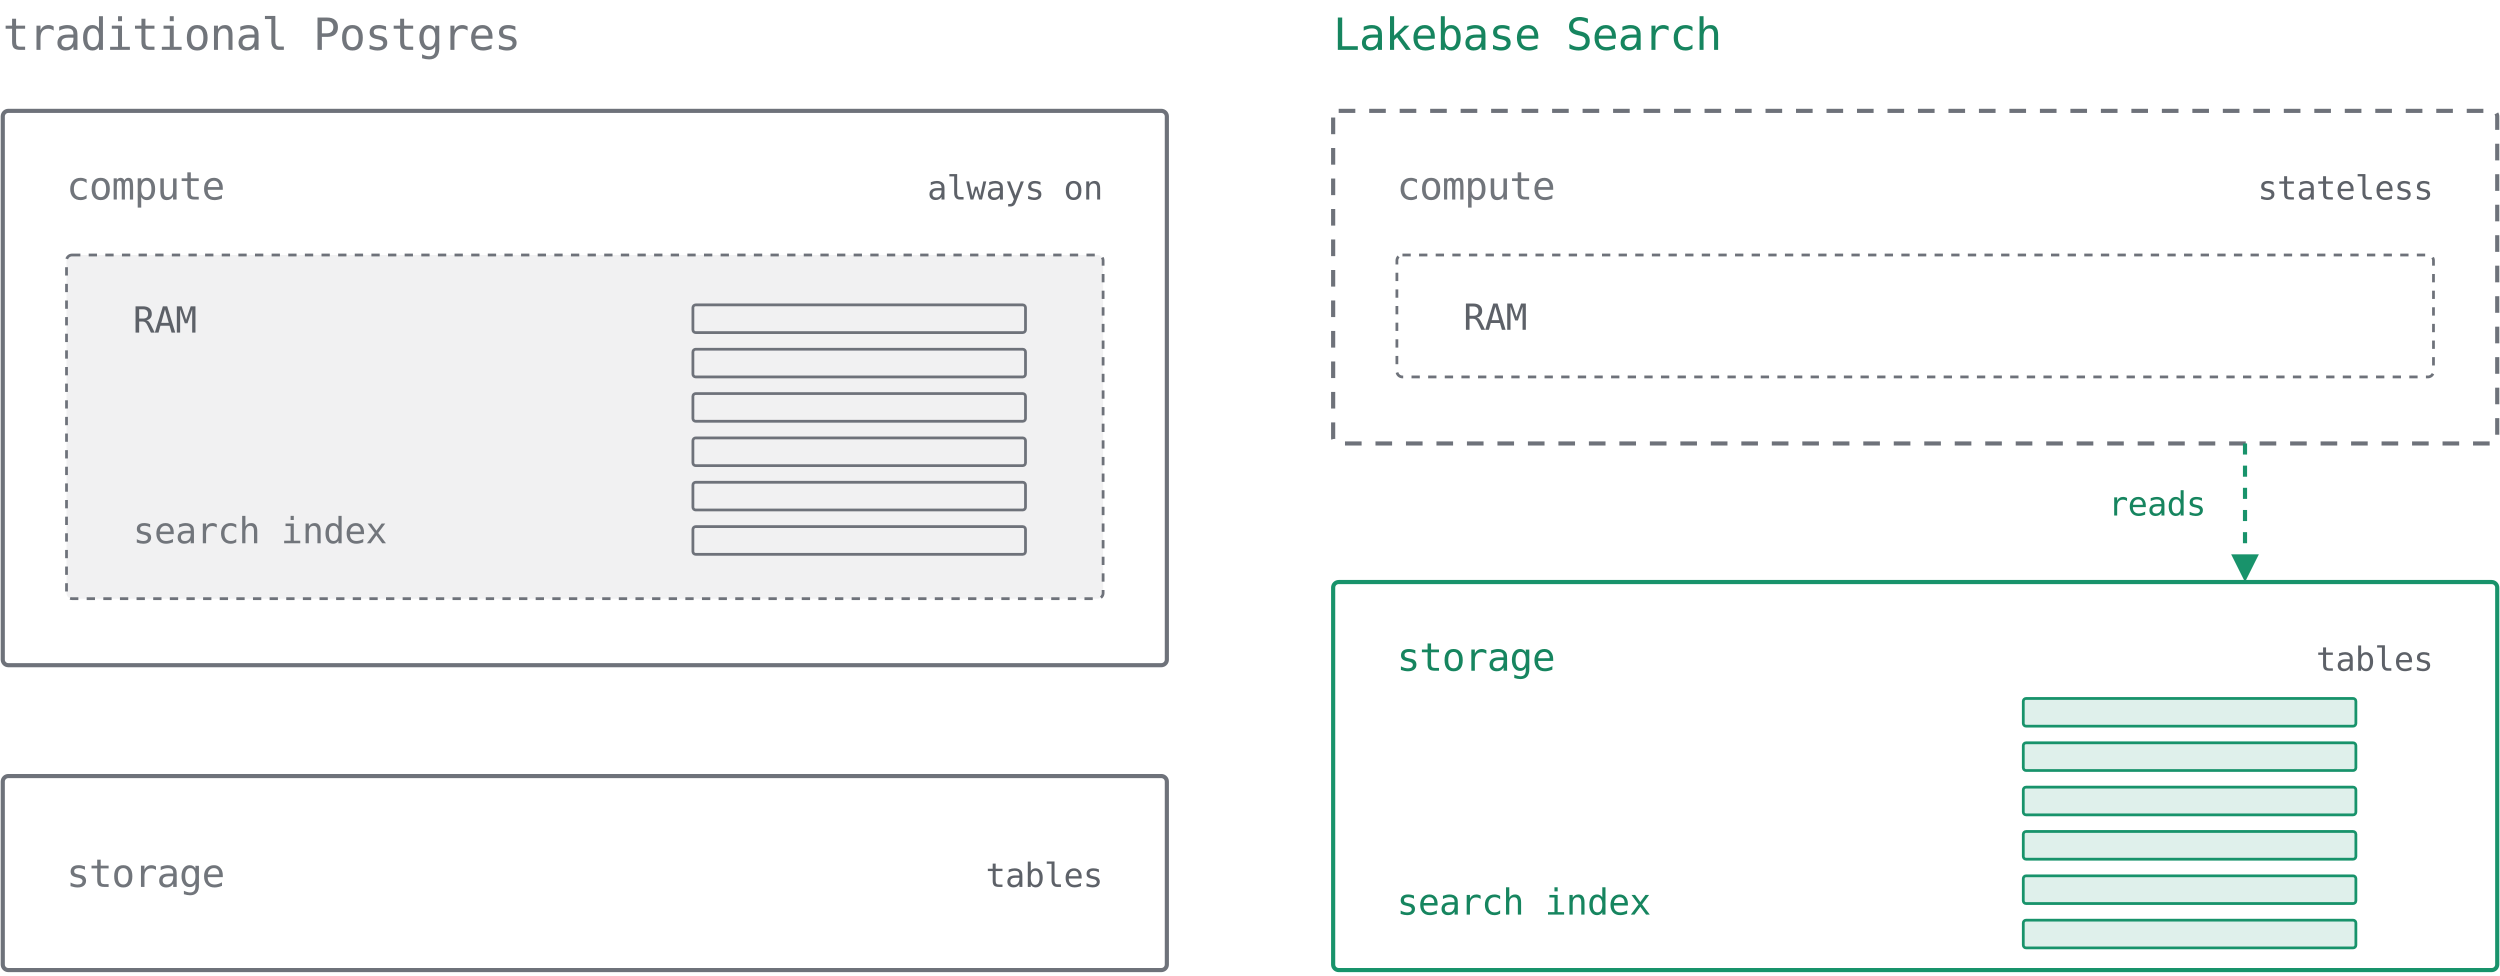
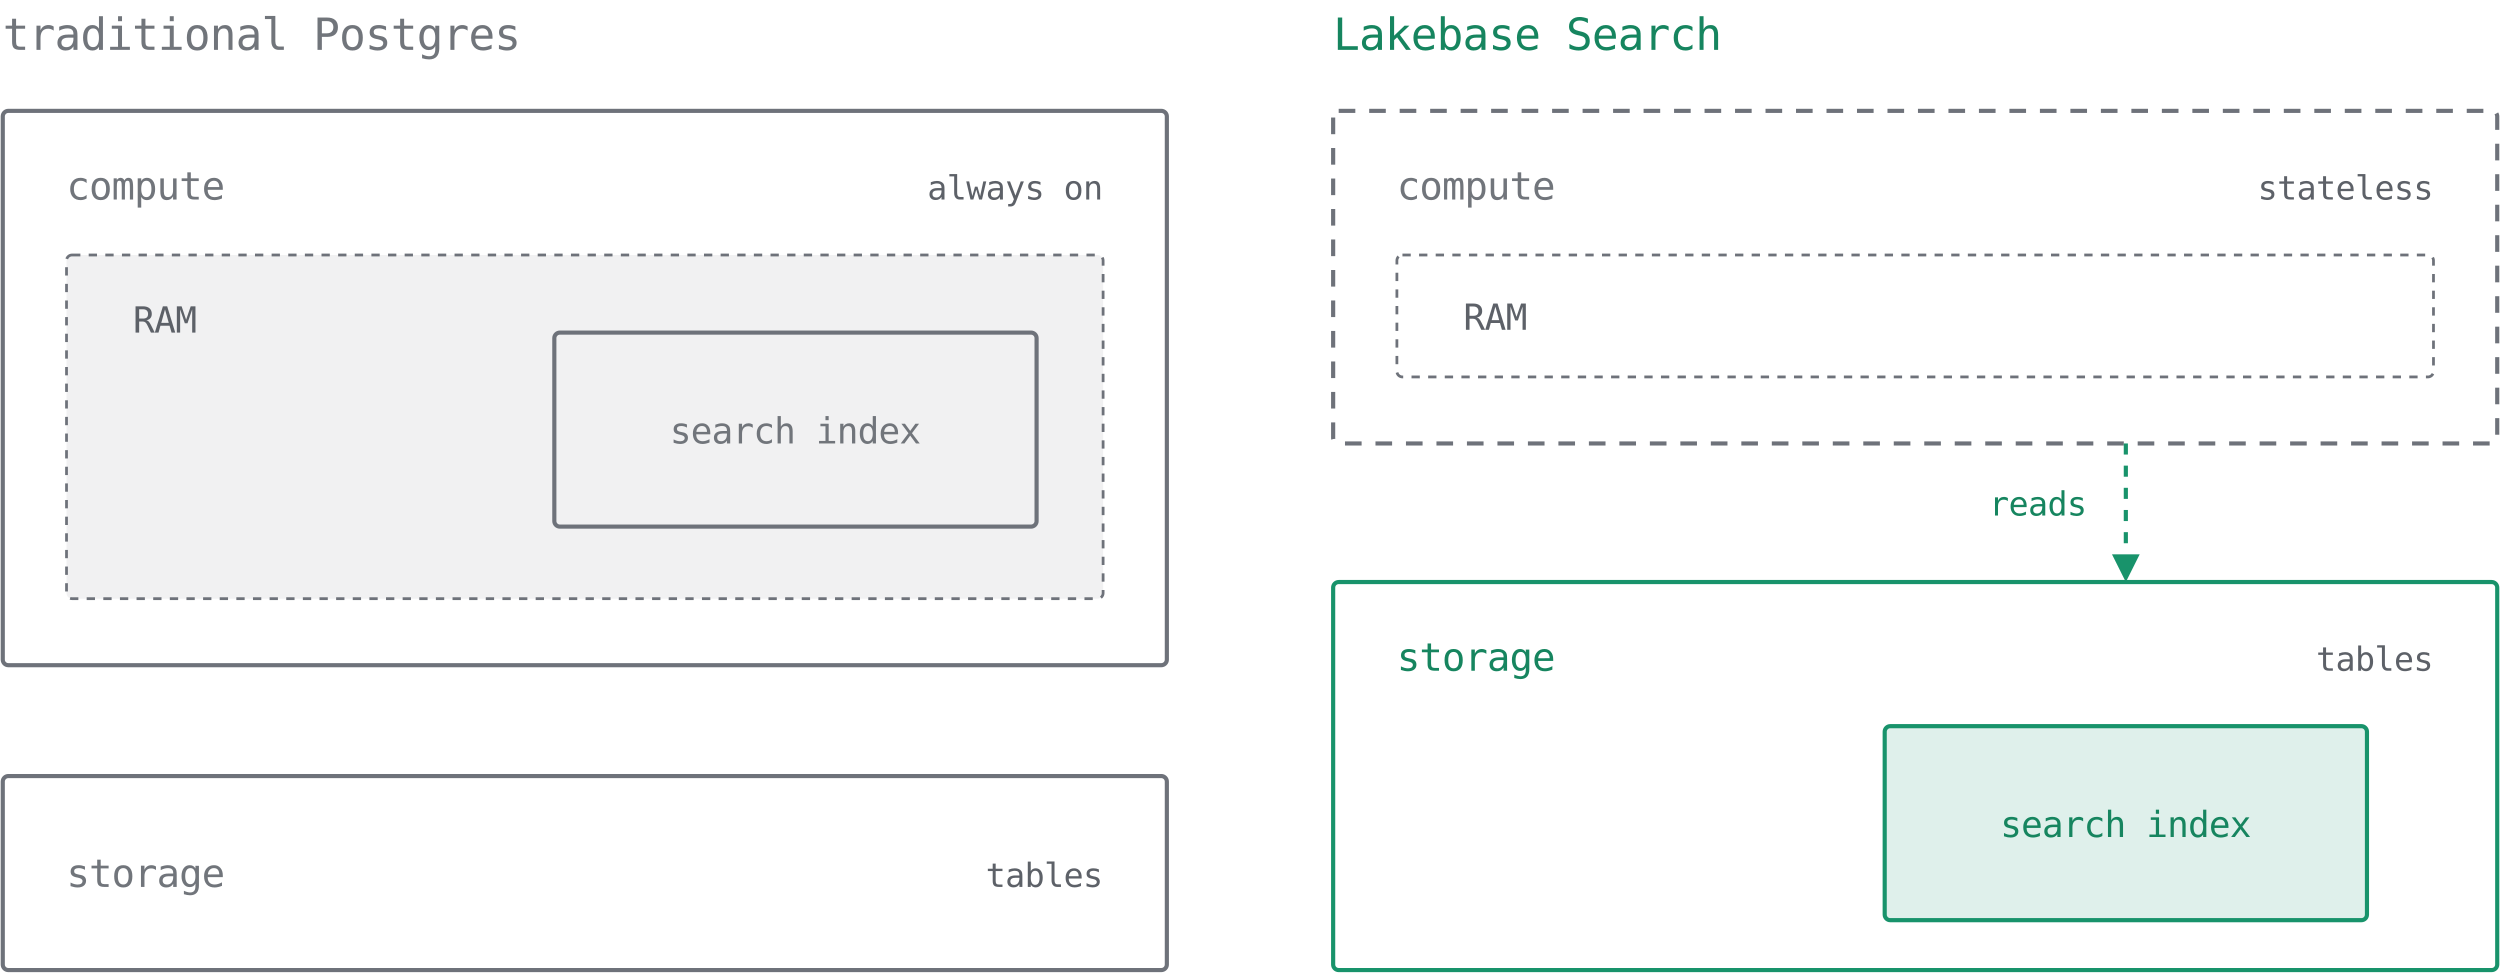
<svg xmlns="http://www.w3.org/2000/svg" viewBox="0 0 902 352" width="902" height="352" data-name="search-contrast" role="img" aria-label="Comparison: in traditional Postgres the search index sits in RAM on always-on compute, while in Lakebase Search the index lives in storage and stateless compute reads it on demand.">
  <defs />
  <style>
  svg[data-name="search-contrast"] {
    --line: #6E727A;
    --label: #71757B;
    --caption: #5D6168;
    --green: #18936B;
    --green-text: #16855F;
    --green-fill: rgba(24, 147, 107, 0.14);
    --grey-fill: rgba(110, 114, 122, 0.10);
  }
  :where(.dark) svg[data-name="search-contrast"] {
    --line: #8A8F98;
    --label: #FAFAFA;
    --caption: #AFB1B6;
    --green: #00E599;
    --green-text: #47D18C;
    --green-fill: rgba(0, 229, 153, 0.16);
    --grey-fill: rgba(175, 177, 182, 0.12);
  }
  @media (prefers-color-scheme: dark) {
    svg:root[data-name="search-contrast"] {
      --line: #8A8F98;
      --label: #FAFAFA;
      --caption: #AFB1B6;
      --green: #00E599;
      --green-text: #47D18C;
      --green-fill: rgba(0, 229, 153, 0.16);
      --grey-fill: rgba(175, 177, 182, 0.12);
    }
  }
</style>
  <g class="theme">
    <g id="ordinary">
      <text x="1" y="18" fill="var(--label, #71757B)" font-family="'Geist Mono', monospace" font-size="16" font-weight="500" letter-spacing="-0.3">traditional Postgres</text>
      <rect x="1" y="40" width="420" height="200" rx="2" fill="none" stroke="var(--line, #6E727A)" stroke-width="1.5" />
      <text x="24" y="72" fill="var(--label, #71757B)" font-family="'Geist Mono', monospace" font-size="14" font-weight="500" letter-spacing="-0.3">compute</text>
      <text x="398" y="72" text-anchor="end" fill="var(--caption, #5D6168)" font-family="'Geist Mono', monospace" font-size="12" letter-spacing="-0.2">always on</text>
      <rect x="24" y="92" width="374" height="124" rx="2" fill="var(--grey-fill, rgba(110, 114, 122, 0.10))" stroke="var(--line, #6E727A)" stroke-width="1" stroke-dasharray="3 3" />
      <text x="48" y="120" fill="var(--caption, #5D6168)" font-family="'Geist Mono', monospace" font-size="13" letter-spacing="-0.2">RAM</text>
-       <rect x="250" y="110" width="120" height="10" rx="1" fill="none" stroke="var(--line, #6E727A)" stroke-width="1" />
-       <rect x="250" y="126" width="120" height="10" rx="1" fill="none" stroke="var(--line, #6E727A)" stroke-width="1" />
-       <rect x="250" y="142" width="120" height="10" rx="1" fill="none" stroke="var(--line, #6E727A)" stroke-width="1" />
-       <rect x="250" y="158" width="120" height="10" rx="1" fill="none" stroke="var(--line, #6E727A)" stroke-width="1" />
-       <rect x="250" y="174" width="120" height="10" rx="1" fill="none" stroke="var(--line, #6E727A)" stroke-width="1" />
-       <rect x="250" y="190" width="120" height="10" rx="1" fill="none" stroke="var(--line, #6E727A)" stroke-width="1" />
-       <text x="48" y="196" fill="var(--label, #71757B)" font-family="'Geist Mono', monospace" font-size="13" letter-spacing="-0.2">search index</text>
+       <rect x="200" y="120" width="174" height="70" rx="2" fill="none" stroke="var(--line, #6E727A)" stroke-width="1.5" />
+       <text x="287" y="160" text-anchor="middle" fill="var(--label, #71757B)" font-family="'Geist Mono', monospace" font-size="13" font-weight="500" letter-spacing="-0.3">search index</text>
      <rect x="1" y="280" width="420" height="70" rx="2" fill="none" stroke="var(--line, #6E727A)" stroke-width="1.5" />
      <text x="24" y="320" fill="var(--label, #71757B)" font-family="'Geist Mono', monospace" font-size="14" font-weight="500" letter-spacing="-0.3">storage</text>
      <text x="398" y="320" text-anchor="end" fill="var(--caption, #5D6168)" font-family="'Geist Mono', monospace" font-size="12" letter-spacing="-0.2">tables</text>
    </g>
    <g id="lakebase">
      <text x="481" y="18" fill="var(--green-text, #16855F)" font-family="'Geist Mono', monospace" font-size="16" font-weight="500" letter-spacing="-0.3">Lakebase Search</text>
      <rect x="481" y="40" width="420" height="120" rx="2" fill="none" stroke="var(--line, #6E727A)" stroke-width="1.5" stroke-dasharray="6 5" />
      <text x="504" y="72" fill="var(--label, #71757B)" font-family="'Geist Mono', monospace" font-size="14" font-weight="500" letter-spacing="-0.3">compute</text>
      <text x="878" y="72" text-anchor="end" fill="var(--caption, #5D6168)" font-family="'Geist Mono', monospace" font-size="12" letter-spacing="-0.2">stateless</text>
      <rect x="504" y="92" width="374" height="44" rx="2" fill="none" stroke="var(--line, #6E727A)" stroke-width="1" stroke-dasharray="3 3" />
      <text x="528" y="119" fill="var(--caption, #5D6168)" font-family="'Geist Mono', monospace" font-size="13" letter-spacing="-0.2">RAM</text>
-       <line x1="810" y1="160" x2="810" y2="200" stroke="var(--green, #18936B)" stroke-width="1.5" stroke-dasharray="4 4" />
-       <polygon points="810,210 805,200 815,200" fill="var(--green, #18936B)" />
-       <text x="796" y="186" text-anchor="end" fill="var(--green-text, #16855F)" font-family="'Geist Mono', monospace" font-size="12" letter-spacing="-0.2">reads</text>
+       <line x1="767" y1="160" x2="767" y2="200" stroke="var(--green, #18936B)" stroke-width="1.5" stroke-dasharray="4 4" />
+       <polygon points="767,210 762,200 772,200" fill="var(--green, #18936B)" />
+       <text x="753" y="186" text-anchor="end" fill="var(--green-text, #16855F)" font-family="'Geist Mono', monospace" font-size="12" letter-spacing="-0.2">reads</text>
      <rect x="481" y="210" width="420" height="140" rx="2" fill="none" stroke="var(--green, #18936B)" stroke-width="1.5" />
      <text x="504" y="242" fill="var(--green-text, #16855F)" font-family="'Geist Mono', monospace" font-size="14" font-weight="500" letter-spacing="-0.3">storage</text>
      <text x="878" y="242" text-anchor="end" fill="var(--caption, #5D6168)" font-family="'Geist Mono', monospace" font-size="12" letter-spacing="-0.2">tables</text>
-       <rect x="730" y="252" width="120" height="10" rx="1" fill="var(--green-fill, rgba(24, 147, 107, 0.14))" stroke="var(--green, #18936B)" stroke-width="1" />
-       <rect x="730" y="268" width="120" height="10" rx="1" fill="var(--green-fill, rgba(24, 147, 107, 0.14))" stroke="var(--green, #18936B)" stroke-width="1" />
-       <rect x="730" y="284" width="120" height="10" rx="1" fill="var(--green-fill, rgba(24, 147, 107, 0.14))" stroke="var(--green, #18936B)" stroke-width="1" />
-       <rect x="730" y="300" width="120" height="10" rx="1" fill="var(--green-fill, rgba(24, 147, 107, 0.14))" stroke="var(--green, #18936B)" stroke-width="1" />
-       <rect x="730" y="316" width="120" height="10" rx="1" fill="var(--green-fill, rgba(24, 147, 107, 0.14))" stroke="var(--green, #18936B)" stroke-width="1" />
-       <rect x="730" y="332" width="120" height="10" rx="1" fill="var(--green-fill, rgba(24, 147, 107, 0.14))" stroke="var(--green, #18936B)" stroke-width="1" />
-       <text x="504" y="330" fill="var(--green-text, #16855F)" font-family="'Geist Mono', monospace" font-size="13" letter-spacing="-0.2">search index</text>
+       <rect x="680" y="262" width="174" height="70" rx="2" fill="var(--green-fill, rgba(24, 147, 107, 0.14))" stroke="var(--green, #18936B)" stroke-width="1.5" />
+       <text x="767" y="302" text-anchor="middle" fill="var(--green-text, #16855F)" font-family="'Geist Mono', monospace" font-size="13" font-weight="500" letter-spacing="-0.3">search index</text>
    </g>
  </g>
</svg>
